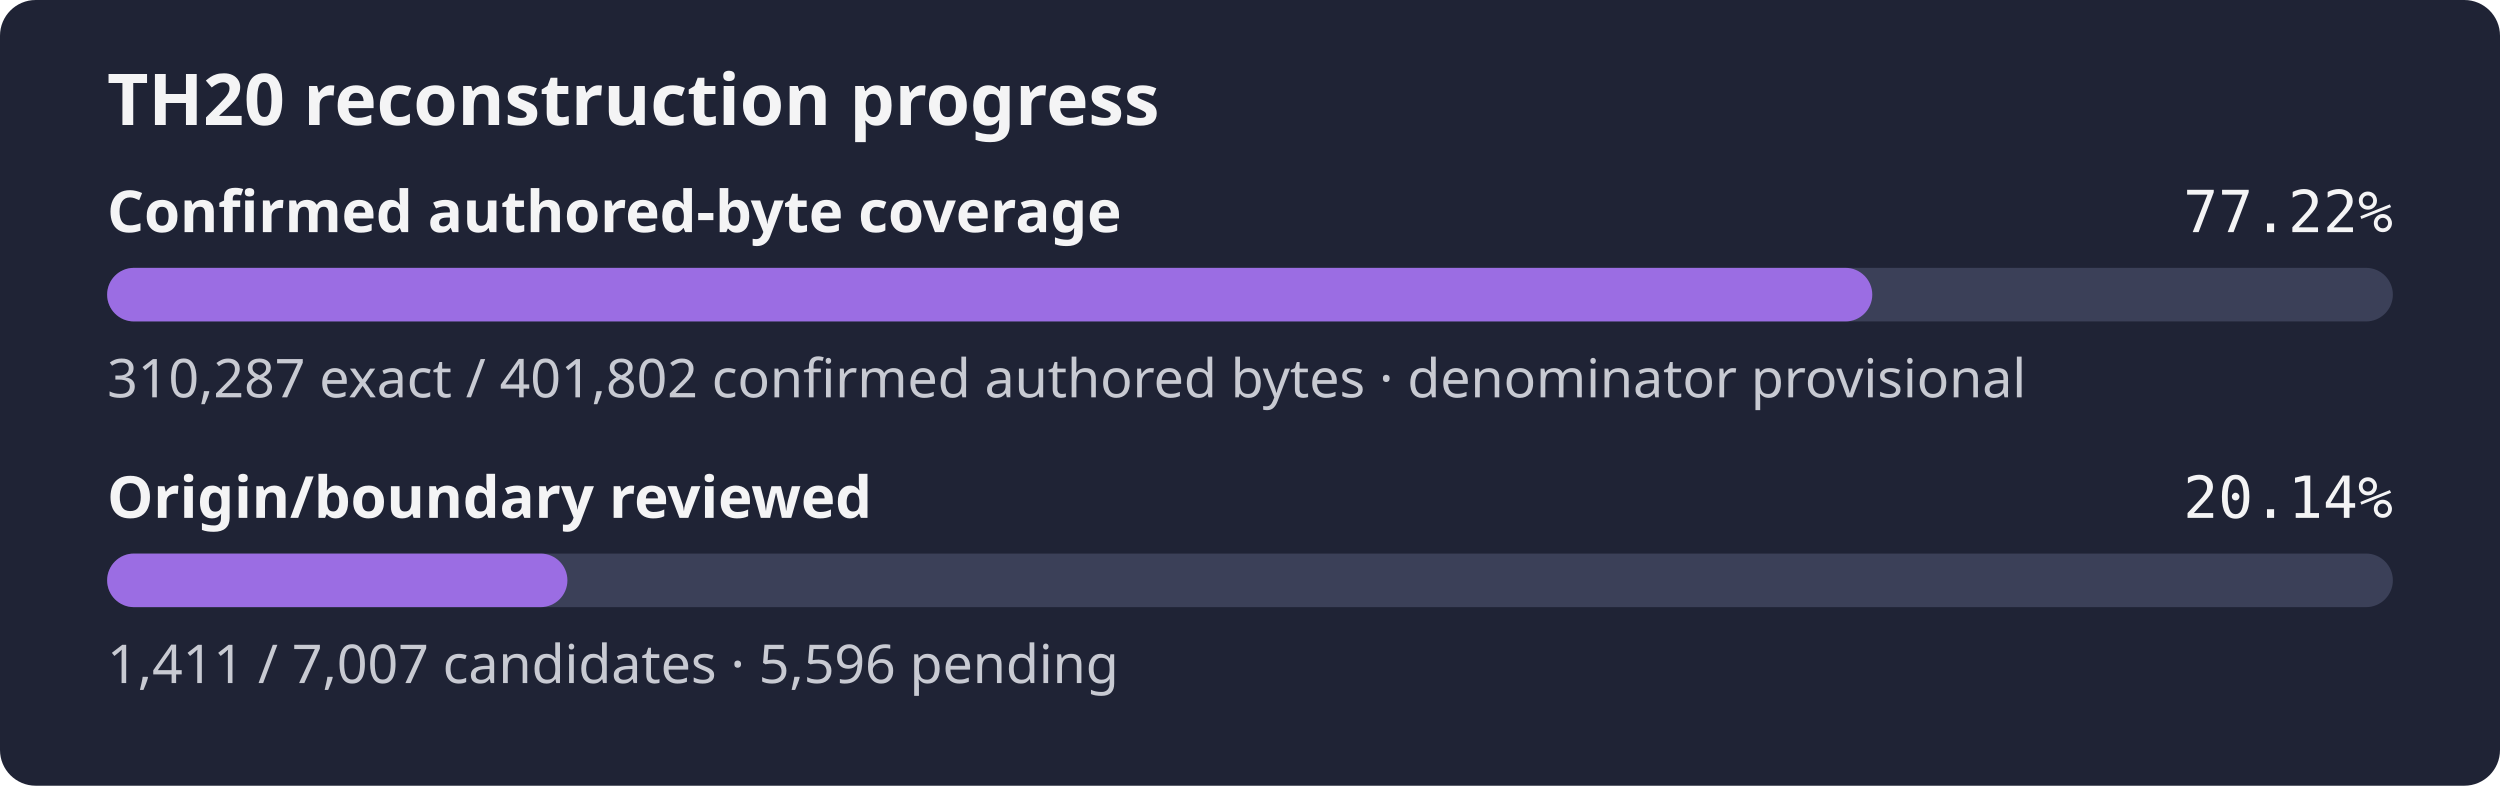
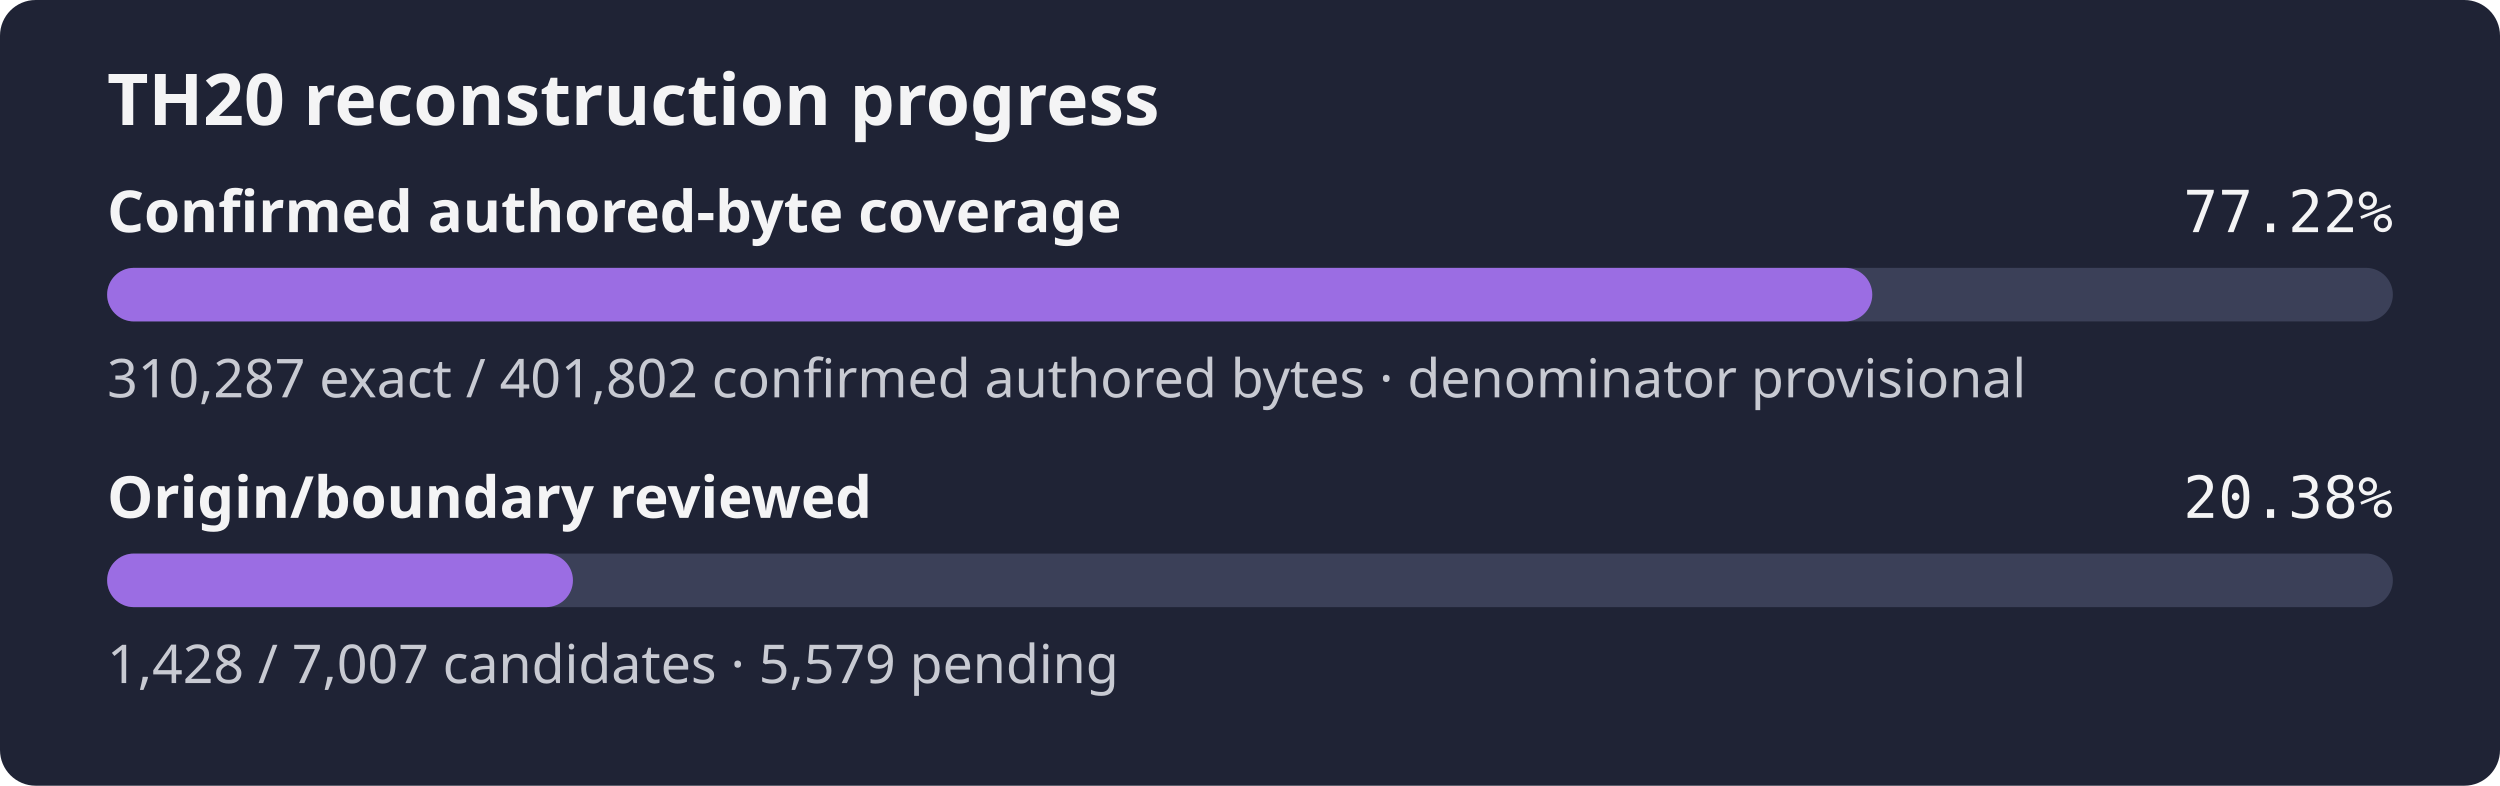
- <svg xmlns="http://www.w3.org/2000/svg" width="560" height="176" role="img" aria-label="TH20 reconstruction progress: 77.22% of the confirmed authored-byte set is exact, origin review 20.14%">
+ <svg xmlns="http://www.w3.org/2000/svg" width="560" height="176" role="img" aria-label="TH20 reconstruction progress: 77.22% of the confirmed authored-byte set is exact, origin review 20.38%">
  <rect width="560" height="176" rx="8" fill="#1f2335" />
  <text x="24" y="28" fill="#f4f4f5" font-family="sans-serif" font-size="16" font-weight="600">TH20 reconstruction progress</text>
  <text x="24" y="52" fill="#f4f4f5" font-family="sans-serif" font-size="13" font-weight="600">Confirmed authored-byte coverage</text>
  <text x="536" y="52" fill="#f4f4f5" text-anchor="end" font-family="monospace" font-size="13">77.22%</text>
  <rect x="24" y="60" width="512" height="12" rx="6" fill="#3b4058" />
  <rect x="24" y="60" width="395.39" height="12" rx="6" fill="#9b6de3" />
  <text x="24" y="89" fill="#c8cad2" font-family="sans-serif" font-size="12">310,287 exact / 401,802 confirmed authored bytes · denominator provisional</text>
  <text x="24" y="116" fill="#f4f4f5" font-family="sans-serif" font-size="13" font-weight="600">Origin/boundary reviewed</text>
-   <text x="536" y="116" fill="#f4f4f5" text-anchor="end" font-family="monospace" font-size="13">20.14%</text>
+   <text x="536" y="116" fill="#f4f4f5" text-anchor="end" font-family="monospace" font-size="13">20.38%</text>
  <rect x="24" y="124" width="512" height="12" rx="6" fill="#3b4058" />
-   <rect x="24" y="124" width="103.10" height="12" rx="6" fill="#9b6de3" />
-   <text x="24" y="153" fill="#c8cad2" font-family="sans-serif" font-size="12">1,411 / 7,007 candidates · 5,596 pending</text>
+   <rect x="24" y="124" width="104.34" height="12" rx="6" fill="#9b6de3" />
+   <text x="24" y="153" fill="#c8cad2" font-family="sans-serif" font-size="12">1,428 / 7,007 candidates · 5,579 pending</text>
</svg>
